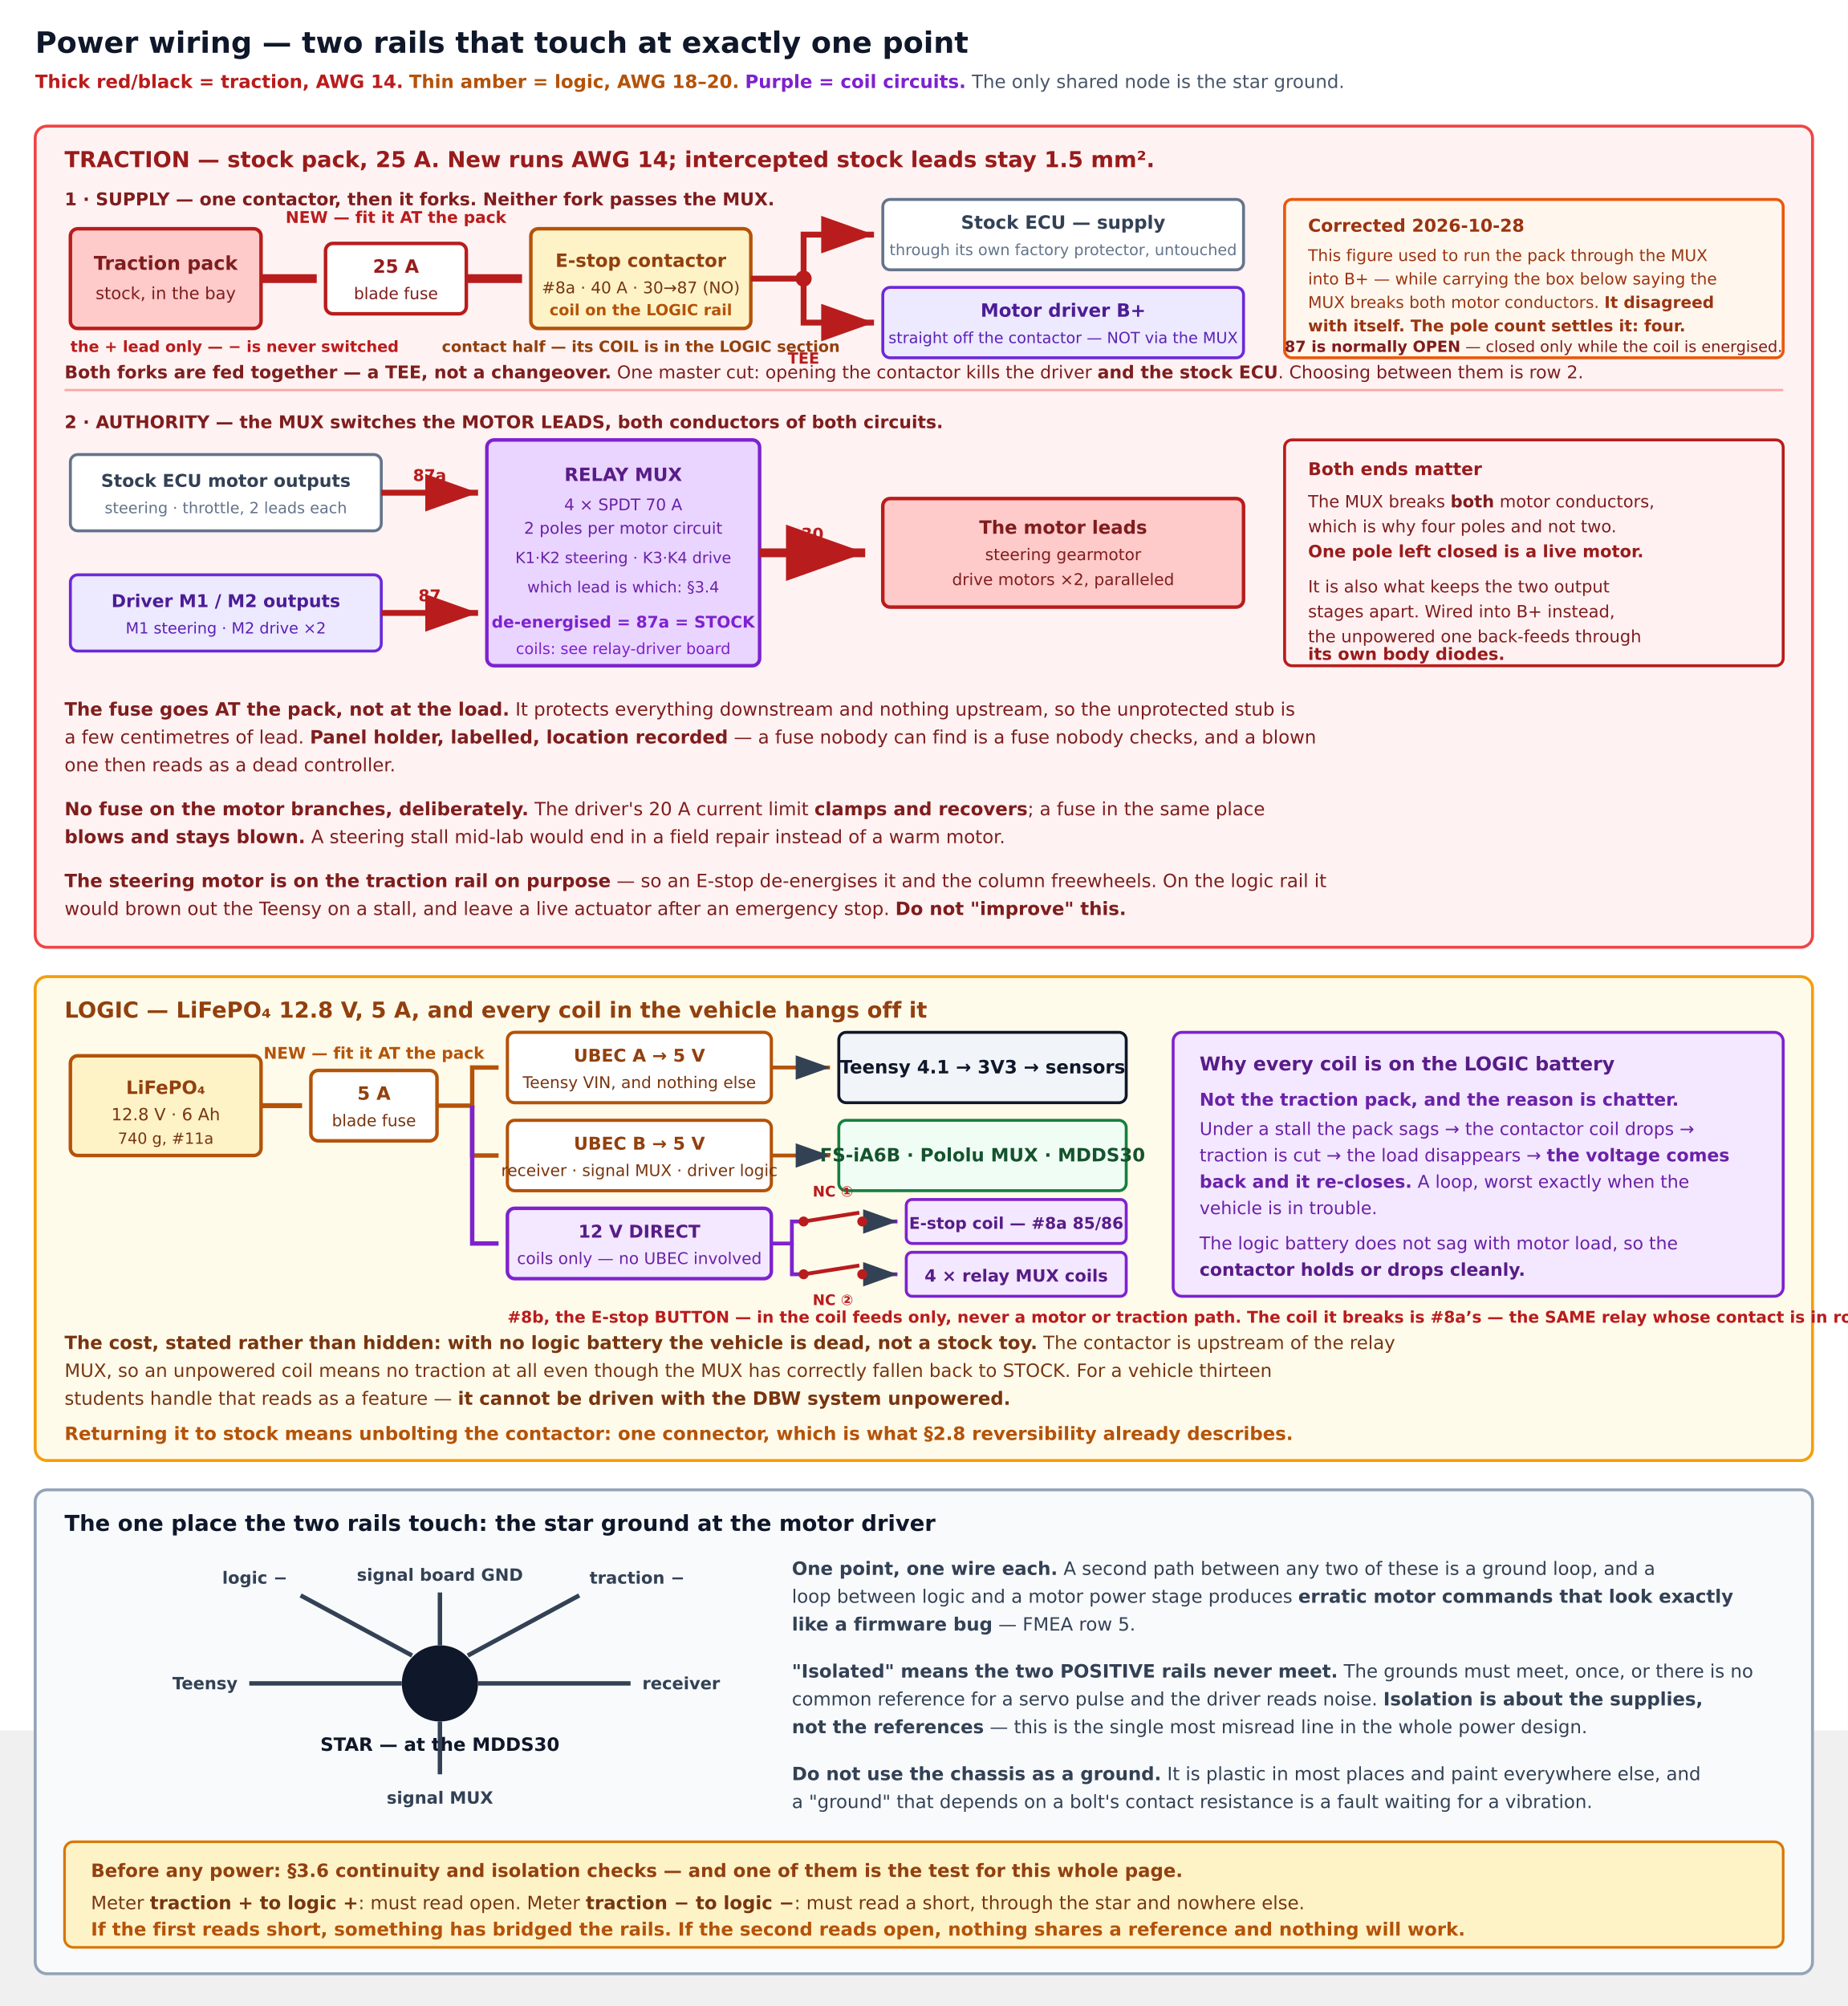
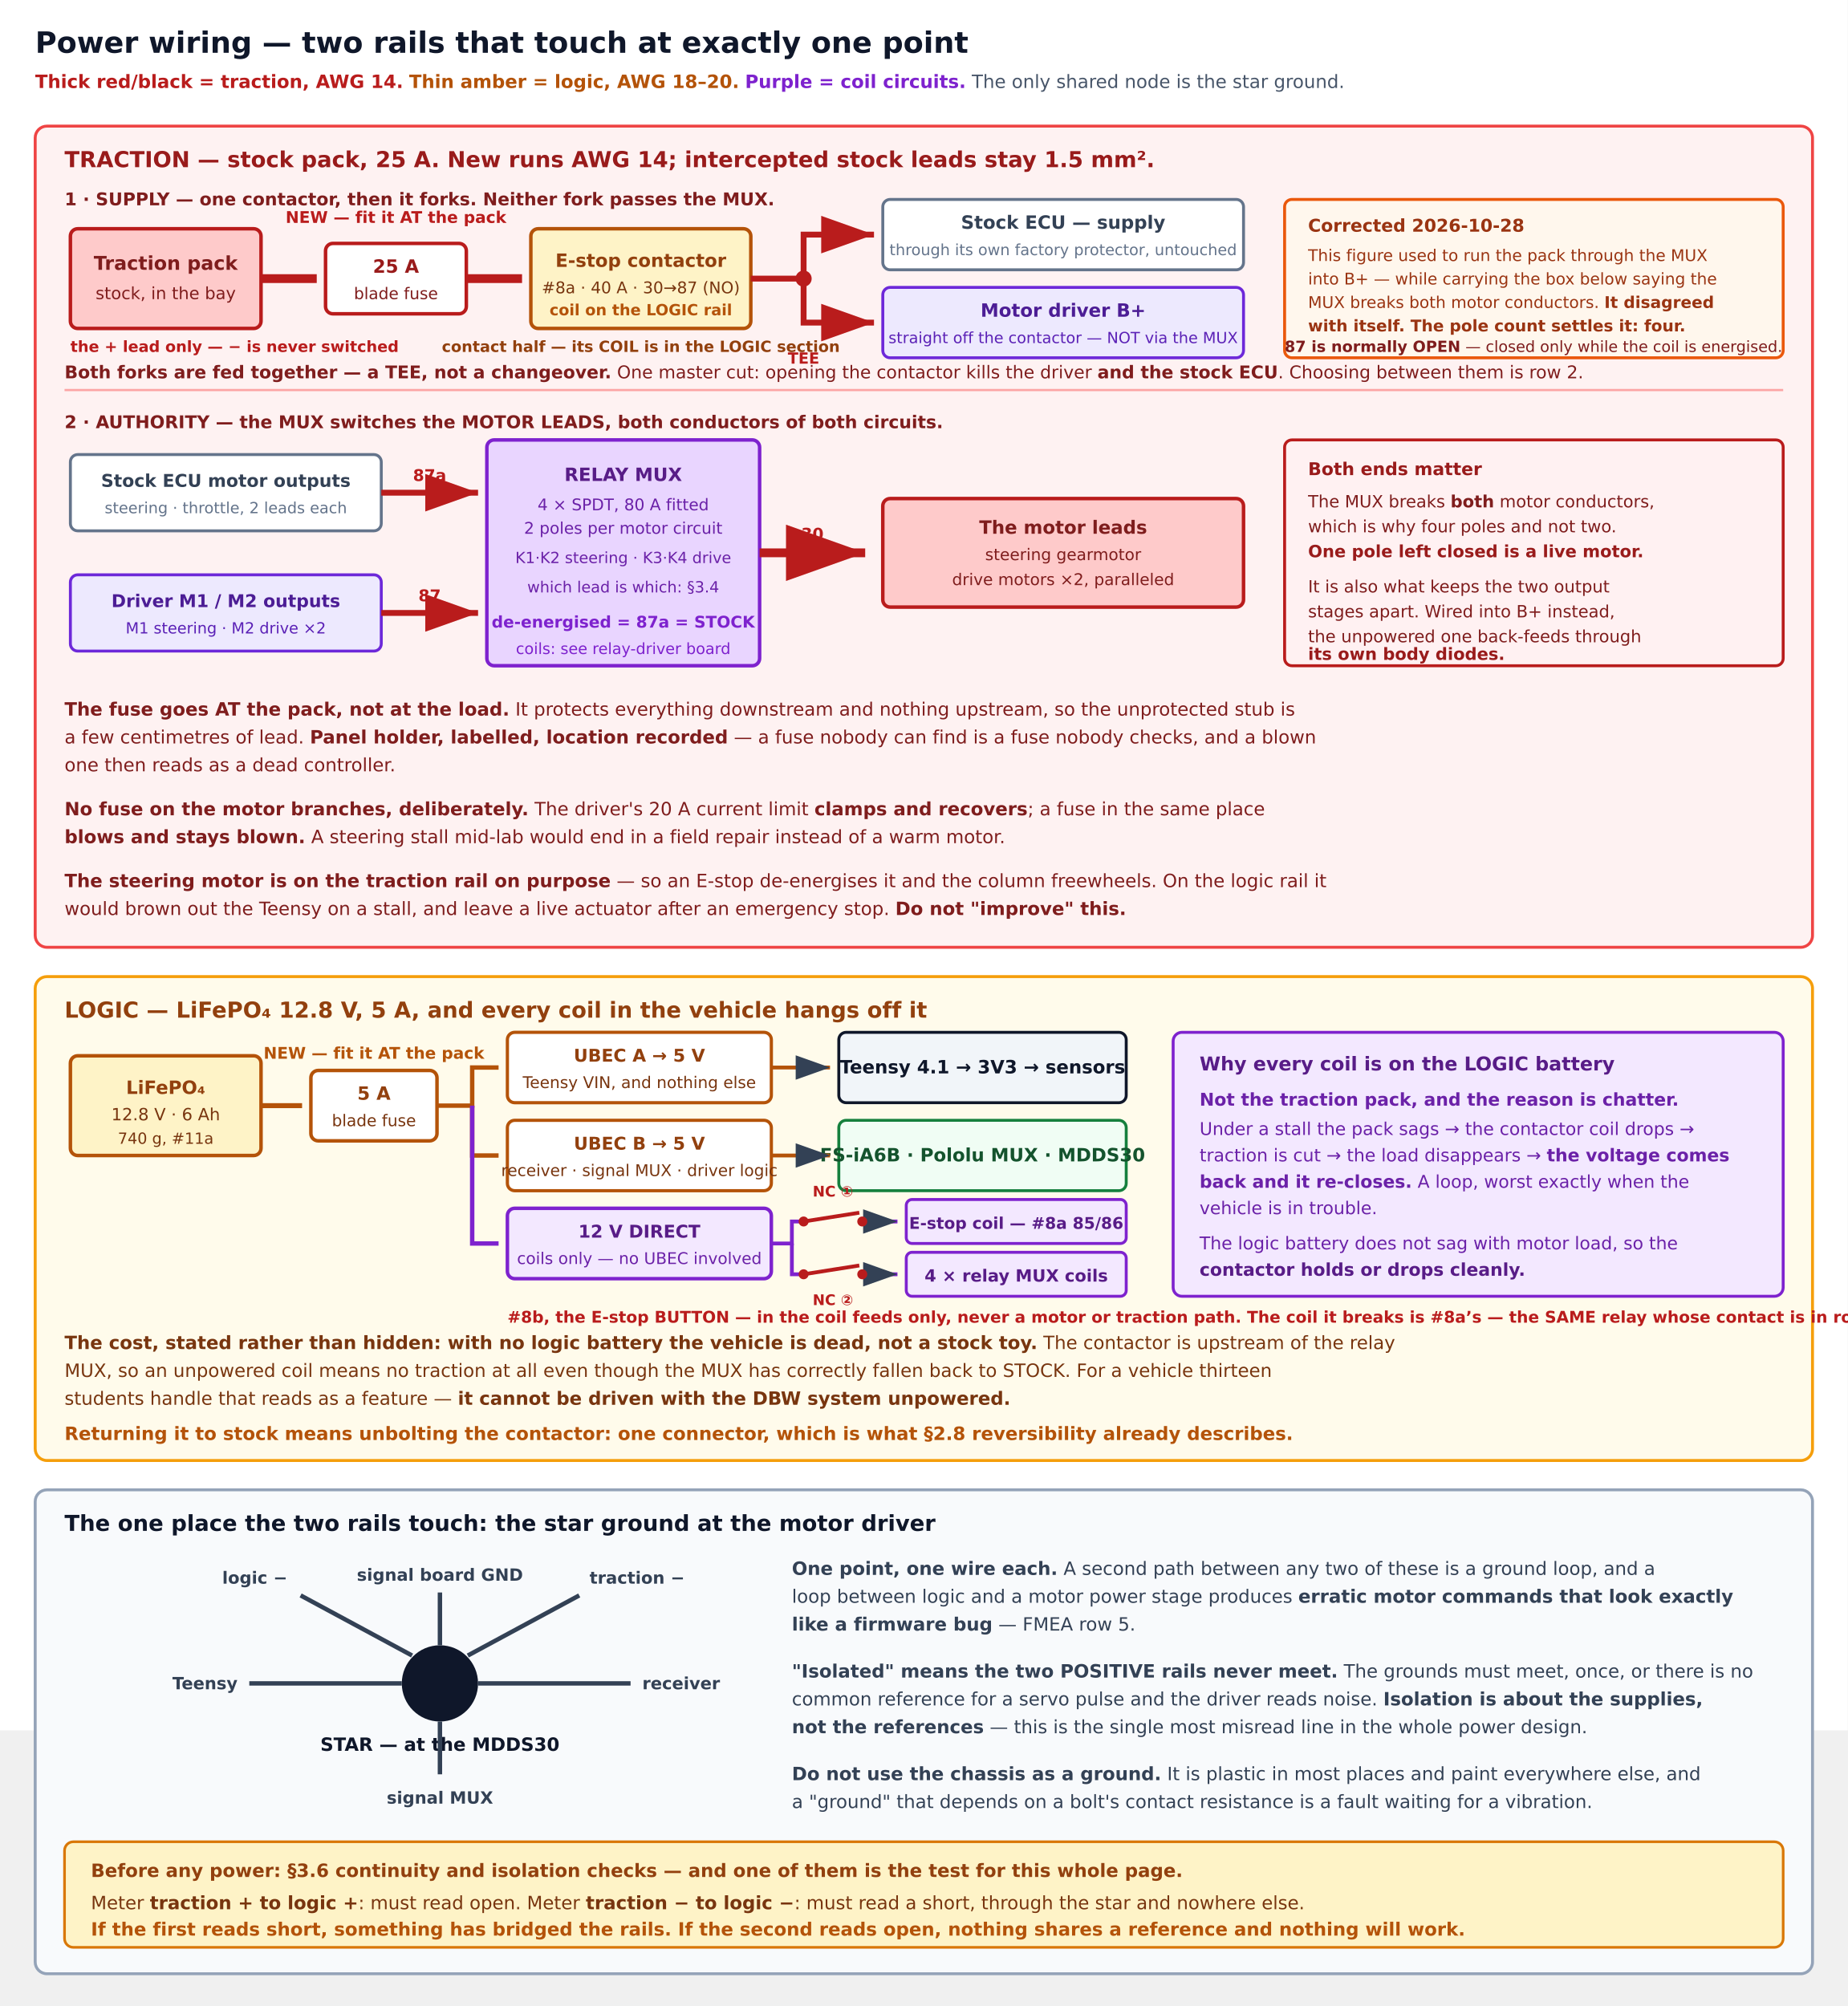
<svg xmlns="http://www.w3.org/2000/svg" viewBox="0 0 1260 1368" width="1260" height="1368" font-family="DejaVu Sans, Helvetica, Arial, sans-serif">
  <defs>
    <marker id="k" markerWidth="10" markerHeight="10" refX="9" refY="3.2" orient="auto">
      <path d="M0,0 L0,6.4 L9,3.2 z" fill="#334155" />
    </marker>
    <marker id="kr" markerWidth="10" markerHeight="10" refX="9" refY="3.2" orient="auto">
      <path d="M0,0 L0,6.4 L9,3.2 z" fill="#b91c1c" />
    </marker>
  </defs>
  <rect width="1260" height="1180" fill="#ffffff" />
  <text x="24" y="36" font-size="20" font-weight="bold" fill="#0f172a">Power wiring — two rails that touch at exactly one point</text>
  <text x="24" y="60" font-size="12.5" fill="#475569">
    <tspan font-weight="bold" fill="#b91c1c">Thick red/black = traction, AWG 14.</tspan>
    <tspan font-weight="bold" fill="#b45309">  Thin amber = logic, AWG 18–20.</tspan>
    <tspan font-weight="bold" fill="#7e22ce">  Purple = coil circuits.</tspan>
    The only shared node is the star ground.
  </text>
  <rect x="24" y="86" width="1212" height="560" rx="8" fill="#fef2f2" stroke="#ef4444" stroke-width="2" />
  <text x="44" y="114" font-size="15" font-weight="bold" fill="#991b1b">TRACTION — stock pack, 25 A. New runs AWG 14; intercepted stock leads stay 1.5 mm².</text>
  <text x="44" y="140" font-size="12" font-weight="bold" fill="#7f1d1d">1 · SUPPLY — one contactor, then it forks. Neither fork passes the MUX.</text>
  <rect x="48" y="156" width="130" height="68" rx="5" fill="#fecaca" stroke="#b91c1c" stroke-width="2.4" />
  <text x="113" y="184" font-size="13" font-weight="bold" fill="#7f1d1d" text-anchor="middle">Traction pack</text>
  <text x="113" y="204" font-size="11.5" fill="#7f1d1d" text-anchor="middle">stock, in the bay</text>
  <text x="48" y="240" font-size="10.5" font-weight="bold" fill="#b91c1c">the + lead only — − is never switched</text>
  <rect x="222" y="166" width="96" height="48" rx="5" fill="#ffffff" stroke="#b91c1c" stroke-width="2.4" />
  <text x="270" y="186" font-size="12.5" font-weight="bold" fill="#991b1b" text-anchor="middle">25 A</text>
  <text x="270" y="204" font-size="11" fill="#7f1d1d" text-anchor="middle">blade fuse</text>
  <text x="270" y="152" font-size="11" font-weight="bold" fill="#b91c1c" text-anchor="middle">NEW — fit it AT the pack</text>
  <rect x="362" y="156" width="150" height="68" rx="5" fill="#fef3c7" stroke="#b45309" stroke-width="2.4" />
  <text x="437" y="182" font-size="12.5" font-weight="bold" fill="#92400e" text-anchor="middle">E-stop contactor</text>
  <text x="437" y="240" font-size="10.5" font-weight="bold" fill="#92400e" text-anchor="middle">contact half — its COIL is in the LOGIC section</text>
  <text x="437" y="200" font-size="11" fill="#78350f" text-anchor="middle">#8a · 40 A · 30→87 (NO)</text>
  <text x="437" y="215" font-size="10.5" font-weight="bold" fill="#b45309" text-anchor="middle">coil on the LOGIC rail</text>
  <g stroke="#b91c1c" stroke-width="6" fill="none">
    <path d="M178,190 L216,190" />
    <path d="M318,190 L356,190" />
  </g>
  <g stroke="#b91c1c" stroke-width="4" fill="none">
    <path d="M512,190 L548,190" />
    <path d="M548,190 L548,160 L596,160" marker-end="url(#kr)" />
    <path d="M548,190 L548,220 L596,220" marker-end="url(#kr)" />
  </g>
  <circle cx="548" cy="190" r="5.5" fill="#b91c1c" />
  <text x="548" y="248" font-size="10.5" font-weight="bold" fill="#b91c1c" text-anchor="middle">TEE</text>
  <rect x="602" y="136" width="246" height="48" rx="5" fill="#ffffff" stroke="#64748b" stroke-width="2" />
  <text x="725" y="156" font-size="12.5" font-weight="bold" fill="#334155" text-anchor="middle">Stock ECU — supply</text>
  <text x="725" y="174" font-size="10.5" fill="#64748b" text-anchor="middle">through its own factory protector, untouched</text>
  <rect x="602" y="196" width="246" height="48" rx="5" fill="#ede9fe" stroke="#6d28d9" stroke-width="2" />
  <text x="725" y="216" font-size="12.5" font-weight="bold" fill="#4c1d95" text-anchor="middle">Motor driver B+</text>
  <text x="725" y="234" font-size="10.5" fill="#5b21b6" text-anchor="middle">straight off the contactor — NOT via the MUX</text>
  <rect x="876" y="136" width="340" height="108" rx="5" fill="#fff7ed" stroke="#ea580c" stroke-width="2" />
  <text x="892" y="158" font-size="12" font-weight="bold" fill="#9a3412">Corrected 2026-10-28</text>
  <text x="892" y="178" font-size="11" fill="#9a3412">This figure used to run the pack through the MUX</text>
  <text x="892" y="194" font-size="11" fill="#9a3412">into B+ — while carrying the box below saying the</text>
  <text x="892" y="210" font-size="11" fill="#9a3412">MUX breaks both motor conductors. <tspan font-weight="bold">It disagreed</tspan>
  </text>
  <text x="892" y="226" font-size="11" font-weight="bold" fill="#9a3412">with itself. The pole count settles it: four.</text>
  <text x="876" y="240" font-size="10.5" fill="#7f1d1d">
    <tspan font-weight="bold">87 is normally OPEN</tspan> — closed only while the coil is energised.</text>
  <text x="44" y="258" font-size="12" fill="#7f1d1d">
    <tspan font-weight="bold">Both forks are fed together — a TEE, not a changeover.</tspan> One master cut: opening the contactor kills the driver <tspan font-weight="bold">and the stock ECU</tspan>. Choosing between them is row 2.</text>
  <line x1="44" y1="266" x2="1216" y2="266" stroke="#fca5a5" stroke-width="1.5" />
  <text x="44" y="292" font-size="12" font-weight="bold" fill="#7f1d1d">2 · AUTHORITY — the MUX switches the MOTOR LEADS, both conductors of both circuits.</text>
  <rect x="48" y="310" width="212" height="52" rx="5" fill="#ffffff" stroke="#64748b" stroke-width="2" />
  <text x="154" y="332" font-size="12" font-weight="bold" fill="#334155" text-anchor="middle">Stock ECU motor outputs</text>
  <text x="154" y="350" font-size="10.5" fill="#64748b" text-anchor="middle">steering · throttle, 2 leads each</text>
  <rect x="48" y="392" width="212" height="52" rx="5" fill="#ede9fe" stroke="#6d28d9" stroke-width="2" />
  <text x="154" y="414" font-size="12" font-weight="bold" fill="#4c1d95" text-anchor="middle">Driver M1 / M2 outputs</text>
  <text x="154" y="432" font-size="10.5" fill="#5b21b6" text-anchor="middle">M1 steering · M2 drive ×2</text>
  <g stroke="#b91c1c" stroke-width="4" fill="none">
    <path d="M260,336 L326,336" marker-end="url(#kr)" />
    <path d="M260,418 L326,418" marker-end="url(#kr)" />
  </g>
  <text x="293" y="328" font-size="11" font-weight="bold" fill="#b91c1c" text-anchor="middle">87a</text>
  <text x="293" y="410" font-size="11" font-weight="bold" fill="#b91c1c" text-anchor="middle">87</text>
  <rect x="332" y="300" width="186" height="154" rx="5" fill="#e9d5ff" stroke="#7e22ce" stroke-width="2.4" />
  <text x="425" y="328" font-size="12.5" font-weight="bold" fill="#581c87" text-anchor="middle">RELAY MUX</text>
-   <text x="425" y="348" font-size="11" fill="#6b21a8" text-anchor="middle">4 × SPDT 70 A</text>
+   <text x="425" y="348" font-size="11" fill="#6b21a8" text-anchor="middle">4 × SPDT, 80 A fitted</text>
  <text x="425" y="364" font-size="11" fill="#6b21a8" text-anchor="middle">2 poles per motor circuit</text>
  <text x="425" y="384" font-size="10.5" fill="#6b21a8" text-anchor="middle">K1·K2 steering · K3·K4 drive</text>
  <text x="425" y="404" font-size="10.5" fill="#6b21a8" text-anchor="middle">which lead is which: §3.4</text>
  <text x="425" y="428" font-size="11" font-weight="bold" fill="#7e22ce" text-anchor="middle">de-energised = 87a = STOCK</text>
  <text x="425" y="446" font-size="10.5" fill="#7e22ce" text-anchor="middle">coils: see relay-driver board</text>
  <g stroke="#b91c1c" stroke-width="6" fill="none">
    <path d="M518,377 L590,377" marker-end="url(#kr)" />
  </g>
  <text x="554" y="368" font-size="11" font-weight="bold" fill="#b91c1c" text-anchor="middle">30</text>
  <rect x="602" y="340" width="246" height="74" rx="5" fill="#fecaca" stroke="#b91c1c" stroke-width="2.4" />
  <text x="725" y="364" font-size="12.5" font-weight="bold" fill="#7f1d1d" text-anchor="middle">The motor leads</text>
  <text x="725" y="382" font-size="11" fill="#7f1d1d" text-anchor="middle">steering gearmotor</text>
  <text x="725" y="399" font-size="11" fill="#7f1d1d" text-anchor="middle">drive motors ×2, paralleled</text>
  <rect x="876" y="300" width="340" height="154" rx="5" fill="#fff1f2" stroke="#b91c1c" stroke-width="2" />
  <text x="892" y="324" font-size="12" font-weight="bold" fill="#991b1b">Both ends matter</text>
  <text x="892" y="346" font-size="11.5" fill="#7f1d1d">The MUX breaks <tspan font-weight="bold">both</tspan> motor conductors,</text>
  <text x="892" y="363" font-size="11.5" fill="#7f1d1d">which is why four poles and not two.</text>
  <text x="892" y="380" font-size="11.5" font-weight="bold" fill="#991b1b">One pole left closed is a live motor.</text>
  <text x="892" y="404" font-size="11.5" fill="#7f1d1d">It is also what keeps the two output</text>
  <text x="892" y="421" font-size="11.5" fill="#7f1d1d">stages apart. Wired into B+ instead,</text>
  <text x="892" y="438" font-size="11.5" fill="#7f1d1d">the unpowered one back-feeds through</text>
  <text x="892" y="450" font-size="11.5" font-weight="bold" fill="#991b1b">its own body diodes.</text>
  <text x="44" y="488" font-size="12.5" fill="#7f1d1d">
    <tspan font-weight="bold">The fuse goes AT the pack, not at the load.</tspan> It protects everything downstream and nothing upstream, so the unprotected stub is</text>
  <text x="44" y="507" font-size="12.5" fill="#7f1d1d">a few centimetres of lead. <tspan font-weight="bold">Panel holder, labelled, location recorded</tspan> — a fuse nobody can find is a fuse nobody checks, and a blown</text>
  <text x="44" y="526" font-size="12.5" fill="#7f1d1d">one then reads as a dead controller.</text>
  <text x="44" y="556" font-size="12.5" fill="#7f1d1d">
    <tspan font-weight="bold">No fuse on the motor branches, deliberately.</tspan> The driver's 20 A current limit <tspan font-weight="bold">clamps and recovers</tspan>; a fuse in the same place</text>
  <text x="44" y="575" font-size="12.5" fill="#7f1d1d">
    <tspan font-weight="bold">blows and stays blown.</tspan> A steering stall mid-lab would end in a field repair instead of a warm motor.</text>
  <text x="44" y="605" font-size="12.5" fill="#7f1d1d">
    <tspan font-weight="bold">The steering motor is on the traction rail on purpose</tspan> — so an E-stop de-energises it and the column freewheels. On the logic rail it</text>
  <text x="44" y="624" font-size="12.5" fill="#7f1d1d">would brown out the Teensy on a stall, and leave a live actuator after an emergency stop. <tspan font-weight="bold">Do not "improve" this.</tspan>
  </text>
  <rect x="24" y="666" width="1212" height="330" rx="8" fill="#fffbeb" stroke="#f59e0b" stroke-width="2" />
  <text x="44" y="694" font-size="15" font-weight="bold" fill="#92400e">LOGIC — LiFePO₄ 12.8 V, 5 A, and every coil in the vehicle hangs off it</text>
  <rect x="48" y="720" width="130" height="68" rx="5" fill="#fef3c7" stroke="#b45309" stroke-width="2.4" />
  <text x="113" y="746" font-size="12.5" font-weight="bold" fill="#92400e" text-anchor="middle">LiFePO₄</text>
  <text x="113" y="764" font-size="11.5" fill="#78350f" text-anchor="middle">12.8 V · 6 Ah</text>
  <text x="113" y="780" font-size="10.5" fill="#78350f" text-anchor="middle">740 g, #11a</text>
  <rect x="212" y="730" width="86" height="48" rx="5" fill="#ffffff" stroke="#b45309" stroke-width="2.4" />
  <text x="255" y="722" font-size="11" font-weight="bold" fill="#b45309" text-anchor="middle">NEW — fit it AT the pack</text>
  <text x="255" y="750" font-size="12.5" font-weight="bold" fill="#92400e" text-anchor="middle">5 A</text>
  <text x="255" y="768" font-size="11" fill="#78350f" text-anchor="middle">blade fuse</text>
  <g stroke="#b45309" stroke-width="3.4" fill="none">
    <path d="M178,754 L206,754" />
  </g>
  <rect x="346" y="704" width="180" height="48" rx="5" fill="#ffffff" stroke="#b45309" stroke-width="2.2" />
  <text x="436" y="724" font-size="12" font-weight="bold" fill="#92400e" text-anchor="middle">UBEC A → 5 V</text>
  <text x="436" y="742" font-size="11" fill="#78350f" text-anchor="middle">Teensy VIN, and nothing else</text>
  <rect x="346" y="764" width="180" height="48" rx="5" fill="#ffffff" stroke="#b45309" stroke-width="2.2" />
  <text x="436" y="784" font-size="12" font-weight="bold" fill="#92400e" text-anchor="middle">UBEC B → 5 V</text>
  <text x="436" y="802" font-size="11" fill="#78350f" text-anchor="middle">receiver · signal MUX · driver logic</text>
  <rect x="346" y="824" width="180" height="48" rx="5" fill="#f3e8ff" stroke="#7e22ce" stroke-width="2.4" />
  <text x="436" y="844" font-size="12" font-weight="bold" fill="#581c87" text-anchor="middle">12 V DIRECT</text>
  <text x="436" y="862" font-size="11" fill="#6b21a8" text-anchor="middle">coils only — no UBEC involved</text>
  <g stroke="#b45309" stroke-width="3" fill="none">
    <path d="M298,754 L322,754 L322,728 L340,728" />
    <path d="M322,754 L322,788 L340,788" />
  </g>
  <g stroke="#7e22ce" stroke-width="3" fill="none">
    <path d="M322,754 L322,848 L340,848" />
  </g>
  <rect x="572" y="704" width="196" height="48" rx="5" fill="#f1f5f9" stroke="#0f172a" stroke-width="2" />
  <text x="670" y="732" font-size="12.5" font-weight="bold" fill="#0f172a" text-anchor="middle">Teensy 4.1 → 3V3 → sensors</text>
  <rect x="572" y="764" width="196" height="48" rx="5" fill="#f0fdf4" stroke="#15803d" stroke-width="2" />
  <text x="670" y="792" font-size="12.5" font-weight="bold" fill="#14532d" text-anchor="middle">FS-iA6B · Pololu MUX · MDDS30</text>
  <rect x="618" y="818" width="150" height="30" rx="4" fill="#f3e8ff" stroke="#7e22ce" stroke-width="2" />
  <text x="693" y="838" font-size="11" font-weight="bold" fill="#581c87" text-anchor="middle">E-stop coil — #8a 85/86</text>
  <rect x="618" y="854" width="150" height="30" rx="4" fill="#f3e8ff" stroke="#7e22ce" stroke-width="2" />
  <text x="693" y="874" font-size="11.5" font-weight="bold" fill="#581c87" text-anchor="middle">4 × relay MUX coils</text>
  <g stroke="#b45309" stroke-width="2.6" fill="none">
    <path d="M526,728 L566,728" marker-end="url(#k)" />
    <path d="M526,788 L566,788" marker-end="url(#k)" />
  </g>
  <g stroke="#7e22ce" stroke-width="2.6" fill="none">
    <path d="M526,848 L540,848 L540,833 L548,833" />
    <path d="M540,848 L540,869 L548,869" />
    <path d="M588,833 L612,833" marker-end="url(#k)" />
    <path d="M588,869 L612,869" marker-end="url(#k)" />
  </g>
  <g stroke="#b91c1c" stroke-width="2.6" fill="none">
    <path d="M548,833 L586,827" />
    <path d="M548,869 L586,863" />
  </g>
  <g fill="#b91c1c">
    <circle cx="548" cy="833" r="3.4" />
    <circle cx="588" cy="833" r="3.4" />
    <circle cx="548" cy="869" r="3.4" />
    <circle cx="588" cy="869" r="3.4" />
  </g>
  <text x="568" y="816" font-size="10" font-weight="bold" fill="#b91c1c" text-anchor="middle">NC ①</text>
  <text x="568" y="890" font-size="10" font-weight="bold" fill="#b91c1c" text-anchor="middle">NC ②</text>
  <text x="346" y="902" font-size="11" font-weight="bold" fill="#b91c1c">#8b, the E-stop BUTTON — in the coil feeds only, never a motor or traction path. The coil it breaks is #8a’s — the SAME relay whose contact is in row 1.</text>
  <rect x="800" y="704" width="416" height="180" rx="6" fill="#f3e8ff" stroke="#7e22ce" stroke-width="2" />
  <text x="818" y="730" font-size="13" font-weight="bold" fill="#581c87">Why every coil is on the LOGIC battery</text>
  <text x="818" y="754" font-size="12" fill="#6b21a8">
    <tspan font-weight="bold">Not the traction pack, and the reason is chatter.</tspan>
  </text>
  <text x="818" y="774" font-size="12" fill="#6b21a8">Under a stall the pack sags → the contactor coil drops →</text>
  <text x="818" y="792" font-size="12" fill="#6b21a8">traction is cut → the load disappears → <tspan font-weight="bold">the voltage comes</tspan>
  </text>
  <text x="818" y="810" font-size="12" fill="#6b21a8">
    <tspan font-weight="bold">back and it re-closes.</tspan> A loop, worst exactly when the</text>
  <text x="818" y="828" font-size="12" fill="#6b21a8">vehicle is in trouble.</text>
  <text x="818" y="852" font-size="12" fill="#6b21a8">The logic battery does not sag with motor load, so the</text>
  <text x="818" y="870" font-size="12" font-weight="bold" fill="#581c87">contactor holds or drops cleanly.</text>
  <text x="44" y="920" font-size="12.5" fill="#78350f">
    <tspan font-weight="bold">The cost, stated rather than hidden: with no logic battery the vehicle is dead, not a stock toy.</tspan> The contactor is upstream of the relay</text>
  <text x="44" y="939" font-size="12.5" fill="#78350f">MUX, so an unpowered coil means no traction at all even though the MUX has correctly fallen back to STOCK. For a vehicle thirteen</text>
  <text x="44" y="958" font-size="12.5" fill="#78350f">students handle that reads as a feature — <tspan font-weight="bold">it cannot be driven with the DBW system unpowered.</tspan>
  </text>
  <text x="44" y="982" font-size="12.5" font-weight="bold" fill="#b45309">Returning it to stock means unbolting the contactor: one connector, which is what §2.8 reversibility already describes.</text>
  <rect x="24" y="1016" width="1212" height="330" rx="8" fill="#f8fafc" stroke="#94a3b8" stroke-width="2" />
  <text x="44" y="1044" font-size="15" font-weight="bold" fill="#0f172a">The one place the two rails touch: the star ground at the motor driver</text>
  <circle cx="300" cy="1148" r="26" fill="#0f172a" />
  <text x="300" y="1194" font-size="12.5" font-weight="bold" fill="#0f172a" text-anchor="middle">STAR — at the MDDS30</text>
  <g stroke="#334155" stroke-width="3" fill="none">
    <path d="M300,1122 L300,1086" />
    <path d="M274,1148 L170,1148" />
    <path d="M326,1148 L430,1148" />
    <path d="M300,1174 L300,1210" />
    <path d="M281,1129 L205,1088" />
    <path d="M319,1129 L395,1088" />
  </g>
  <text x="300" y="1078" font-size="11.5" font-weight="bold" fill="#334155" text-anchor="middle">signal board GND</text>
  <text x="162" y="1152" font-size="11.5" font-weight="bold" fill="#334155" text-anchor="end">Teensy</text>
  <text x="438" y="1152" font-size="11.5" font-weight="bold" fill="#334155">receiver</text>
  <text x="300" y="1230" font-size="11.5" font-weight="bold" fill="#334155" text-anchor="middle">signal MUX</text>
  <text x="196" y="1080" font-size="11.5" font-weight="bold" fill="#334155" text-anchor="end">logic −</text>
  <text x="402" y="1080" font-size="11.5" font-weight="bold" fill="#334155">traction −</text>
  <text x="540" y="1074" font-size="12.5" fill="#334155">
    <tspan font-weight="bold">One point, one wire each.</tspan> A second path between any two of these is a ground loop, and a</text>
  <text x="540" y="1093" font-size="12.5" fill="#334155">loop between logic and a motor power stage produces <tspan font-weight="bold">erratic motor commands that look exactly</tspan>
  </text>
  <text x="540" y="1112" font-size="12.5" fill="#334155">
    <tspan font-weight="bold">like a firmware bug</tspan> — FMEA row 5.</text>
  <text x="540" y="1144" font-size="12.5" fill="#334155">
    <tspan font-weight="bold">"Isolated" means the two POSITIVE rails never meet.</tspan> The grounds must meet, once, or there is no</text>
  <text x="540" y="1163" font-size="12.5" fill="#334155">common reference for a servo pulse and the driver reads noise. <tspan font-weight="bold">Isolation is about the supplies,</tspan>
  </text>
  <text x="540" y="1182" font-size="12.5" fill="#334155">
    <tspan font-weight="bold">not the references</tspan> — this is the single most misread line in the whole power design.</text>
  <text x="540" y="1214" font-size="12.5" fill="#334155">
    <tspan font-weight="bold">Do not use the chassis as a ground.</tspan> It is plastic in most places and paint everywhere else, and</text>
  <text x="540" y="1233" font-size="12.5" fill="#334155">a "ground" that depends on a bolt's contact resistance is a fault waiting for a vibration.</text>
  <rect x="44" y="1256" width="1172" height="72" rx="6" fill="#fef3c7" stroke="#d97706" stroke-width="1.8" />
  <text x="62" y="1280" font-size="12.5" font-weight="bold" fill="#92400e">Before any power: §3.6 continuity and isolation checks — and one of them is the test for this whole page.</text>
  <text x="62" y="1302" font-size="12.5" fill="#78350f">Meter <tspan font-weight="bold">traction + to logic +</tspan>: must read open. Meter <tspan font-weight="bold">traction − to logic −</tspan>: must read a short, through the star and nowhere else.</text>
  <text x="62" y="1320" font-size="12.5" font-weight="bold" fill="#b45309">If the first reads short, something has bridged the rails. If the second reads open, nothing shares a reference and nothing will work.</text>
</svg>
